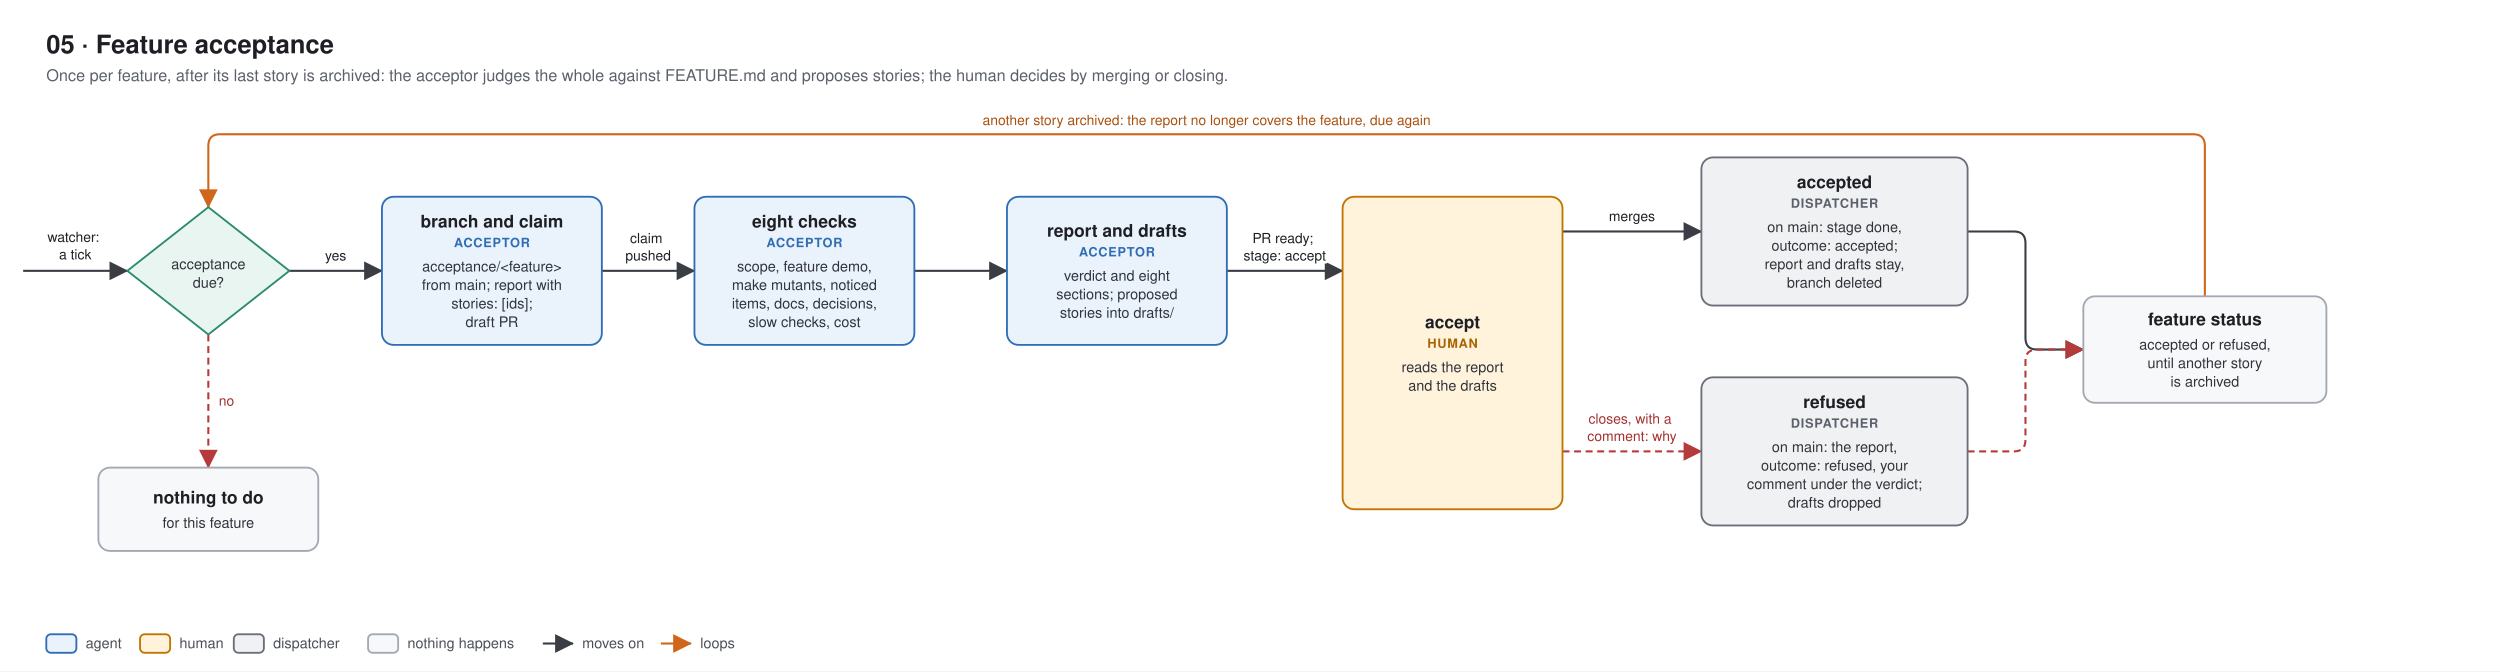
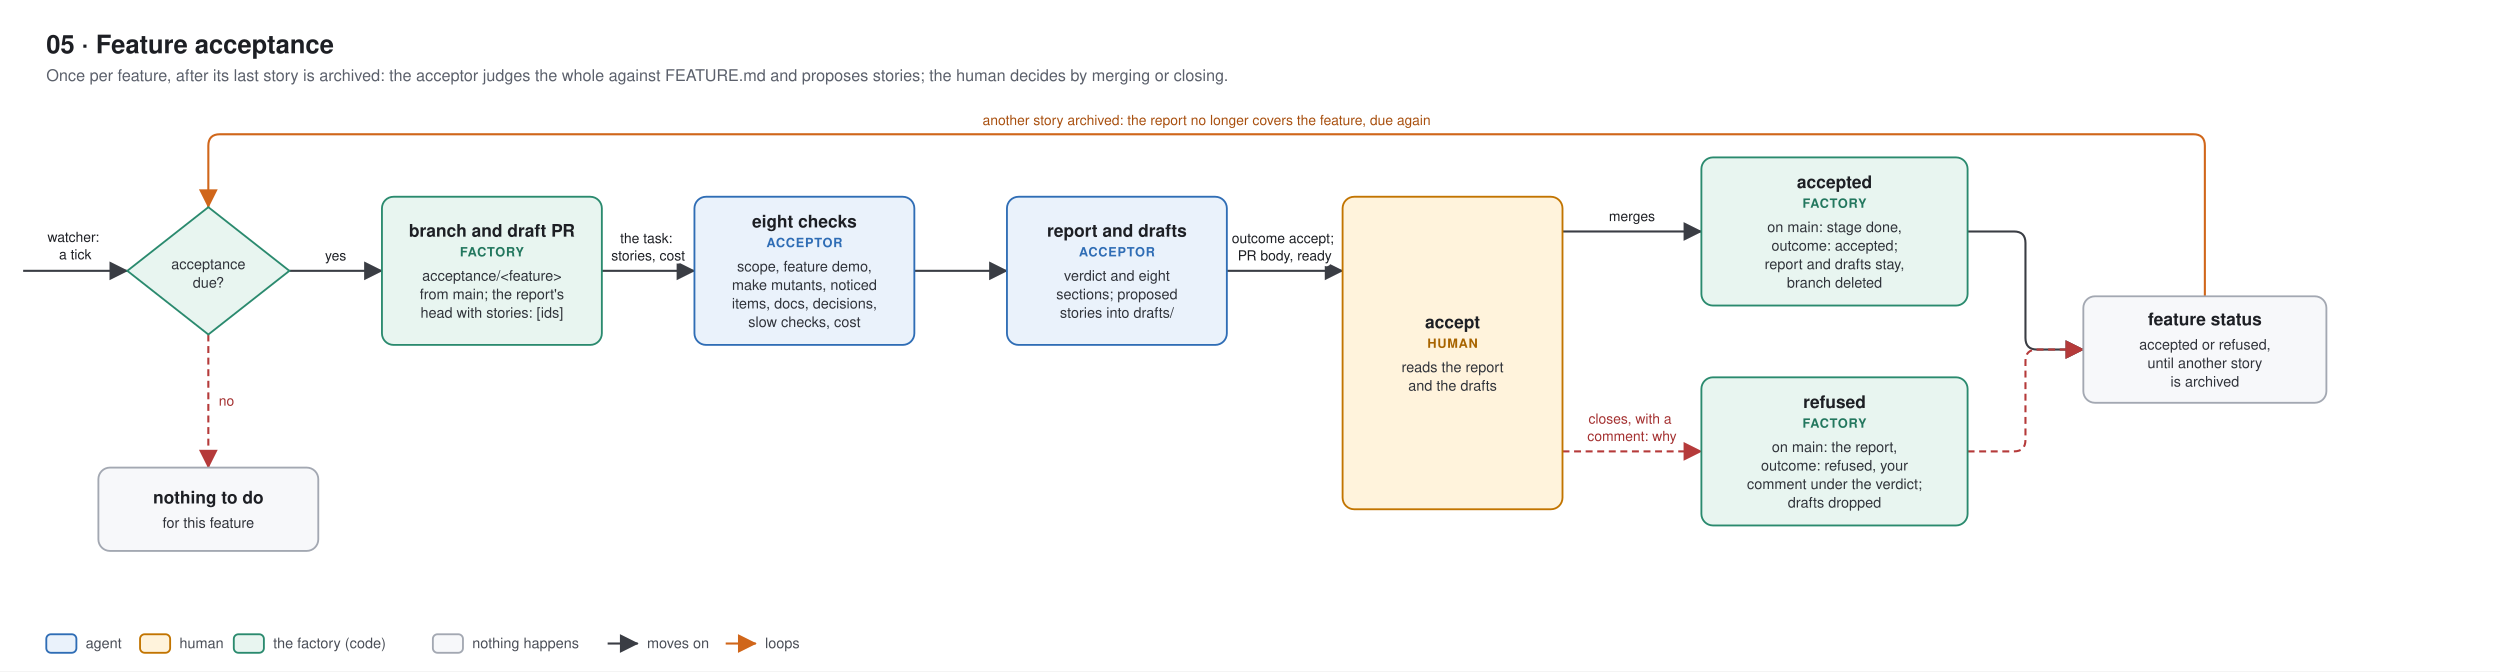
<svg xmlns="http://www.w3.org/2000/svg" width="2160" height="580" viewBox="0 0 2160 580" font-family="Helvetica, Arial, sans-serif">
  <style>
.bg { fill: #ffffff; }
.title { font: 600 22px Helvetica, Arial, sans-serif; fill: #1d1f24; }
.subtitle { font: 14px Helvetica, Arial, sans-serif; fill: #5b606b; }
.node rect, .node polygon { stroke-width: 1.6; }
.node .t { font: 700 15px Helvetica, Arial, sans-serif; fill: #1d1f24; }
.node .s { font: 600 11px Helvetica, Arial, sans-serif; letter-spacing: 0.06em; }
.node .l { font: 12.5px Helvetica, Arial, sans-serif; fill: #30333a; }
.agent rect, .agent polygon, .agent circle { fill: #eaf2fb; stroke: #2f6db5; }
.agent .s { fill: #2f6db5; }
.human rect, .human polygon, .human circle { fill: #fff3dc; stroke: #c27400; }
.human .s { fill: #a86400; }
.disp rect, .disp polygon, .disp circle { fill: #f0f1f3; stroke: #6b6f7a; }
.disp .s { fill: #5b606b; }
.ask rect, .ask polygon, .ask circle { fill: #f3edfb; stroke: #7a4fb5; }
.ask .s { fill: #7a4fb5; }
.stall rect, .stall polygon, .stall circle { fill: #fcebeb; stroke: #b53a3a; }
.stall .s { fill: #b53a3a; }
.back rect, .back polygon, .back circle { fill: #fdf0e6; stroke: #d0661a; }
.back .s { fill: #b5560f; }
.end rect { fill: #ffffff; stroke: #8a8f99; stroke-dasharray: 5 3; }
.code rect, .code polygon, .code circle { fill: #e8f5f0; stroke: #2a8a6e; }
.code .s { fill: #22775e; }
.quiet rect { fill: #f7f8fa; stroke: #a3a8b2; } .quiet .s { fill: #6b6f7a; }
.lane { fill: #f7f8fa; stroke: #dfe2e7; }
.lane-alt { fill: #ffffff; stroke: #dfe2e7; }
.lane-head { font: 700 13.5px Helvetica, Arial, sans-serif; fill: #1d1f24; }
.lane-note { font: 12px Helvetica, Arial, sans-serif; fill: #5b606b; }
.e { fill: none; stroke-width: 1.8; }
.e-flow { stroke: #3a3d44; }
.e-back { stroke: #d0661a; }
.e-ask { stroke: #7a4fb5; stroke-dasharray: 6 4; }
.e-stall { stroke: #b53a3a; stroke-dasharray: 6 4; }
.lbl { font: 12px Helvetica, Arial, sans-serif; paint-order: stroke; stroke: #ffffff;
       stroke-width: 5px; stroke-linejoin: round; }
.lbl-flow { fill: #1d1f24; } .lbl-back { fill: #a84f0e; }
.lbl-ask { fill: #6a3fa5; } .lbl-stall { fill: #a32f2f; }
.note { font: 12.5px Helvetica, Arial, sans-serif; fill: #4a4e57; }
.note-b { font: 700 12.5px Helvetica, Arial, sans-serif; fill: #1d1f24; }
.mono { font-family: Menlo, Consolas, monospace; }
.trunk { stroke: #3a3d44; } .twig { stroke: #8a8f99; }
.pr-draft { fill: #f7f8fa; stroke: #a3a8b2; } .pr-ready { fill: #fff3dc; stroke: #c27400; }
.band-main { fill: #e7e9ed; } .band-ticket { fill: #dbe8f7; }
.m-flow { fill: #3a3d44; } .m-back { fill: #d0661a; } .m-ask { fill: #7a4fb5; }
.m-stall { fill: #b53a3a; }
@media (prefers-color-scheme: dark) {
  .bg { fill: #0f141a; }
  .title, .node .t, .lane-head, .note-b { fill: #e6edf3; }
  .subtitle, .lane-note { fill: #9da7b3; }
  .node .l, .note { fill: #c9d1d9; }
  .agent rect, .agent polygon, .agent circle { fill: #132a45; stroke: #5b9be6; }
  .agent .s { fill: #7fb2f0; }
  .human rect, .human polygon, .human circle { fill: #3a2a0e; stroke: #e0a33a; }
  .human .s { fill: #f0b85a; }
  .disp rect, .disp polygon, .disp circle { fill: #23282f; stroke: #8b939e; }
  .disp .s { fill: #a8b0bb; }
  .ask rect, .ask polygon, .ask circle { fill: #2a1f40; stroke: #a98be0; }
  .ask .s { fill: #c0a8f0; }
  .stall rect, .stall polygon, .stall circle { fill: #3d1a1c; stroke: #e06c6c; }
  .stall .s { fill: #f08a8a; }
  .back rect, .back polygon, .back circle { fill: #3d2414; stroke: #ef8a3c; }
  .back .s { fill: #f5a466; }
  .code rect, .code polygon, .code circle { fill: #10322a; stroke: #3fb68f; }
  .code .s { fill: #6fd0ad; }
  .quiet rect { fill: #181e26; stroke: #6b7380; } .quiet .s { fill: #9da7b3; }
  .end rect { fill: #0f141a; stroke: #8b939e; }
  .lane { fill: #151b23; stroke: #2a313b; } .lane-alt { fill: #0f141a; stroke: #2a313b; }
  .e-flow { stroke: #c9d1d9; } .e-back { stroke: #ef8a3c; }
  .e-ask { stroke: #a98be0; } .e-stall { stroke: #e06c6c; }
  .m-flow { fill: #c9d1d9; } .m-back { fill: #ef8a3c; } .m-ask { fill: #a98be0; }
  .m-stall { fill: #e06c6c; }
  .lbl { stroke: #0f141a; }
  .lbl-flow { fill: #e6edf3; } .lbl-back { fill: #f5a466; }
  .lbl-ask { fill: #c0a8f0; } .lbl-stall { fill: #f08a8a; }
  .trunk { stroke: #c9d1d9; } .twig { stroke: #6b7380; }
  .pr-draft { fill: #181e26; stroke: #6b7380; } .pr-ready { fill: #3a2a0e; stroke: #e0a33a; }
  .band-main { fill: #23282f; } .band-ticket { fill: #132a45; }
}
</style>
  <defs>
    <marker id="a-flow" viewBox="0 0 10 10" refX="9.5" refY="5" markerWidth="9" markerHeight="9" orient="auto-start-reverse">
      <path class="m-flow" d="M0,0 L10,5 L0,10 z" />
    </marker>
    <marker id="a-back" viewBox="0 0 10 10" refX="9.5" refY="5" markerWidth="9" markerHeight="9" orient="auto-start-reverse">
      <path class="m-back" d="M0,0 L10,5 L0,10 z" />
    </marker>
    <marker id="a-ask" viewBox="0 0 10 10" refX="9.5" refY="5" markerWidth="9" markerHeight="9" orient="auto-start-reverse">
      <path class="m-ask" d="M0,0 L10,5 L0,10 z" />
    </marker>
    <marker id="a-stall" viewBox="0 0 10 10" refX="9.5" refY="5" markerWidth="9" markerHeight="9" orient="auto-start-reverse">
      <path class="m-stall" d="M0,0 L10,5 L0,10 z" />
    </marker>
  </defs>
  <rect class="bg" width="2160" height="580" />
  <text class="title" x="40" y="46">05 · Feature acceptance</text>
  <text class="subtitle" x="40" y="70">Once per feature, after its last story is archived: the acceptor judges the whole against FEATURE.md and proposes stories; the human decides by merging or closing.</text>
  <g class="node agent">
    <rect x="40" y="548" width="26" height="16" rx="4" />
  </g>
  <text class="note" x="74" y="560">agent</text>
  <g class="node human">
    <rect x="121" y="548" width="26" height="16" rx="4" />
  </g>
  <text class="note" x="155" y="560">human</text>
-   <g class="node disp">
+   <g class="node code">
    <rect x="202" y="548" width="26" height="16" rx="4" />
  </g>
-   <text class="note" x="236" y="560">dispatcher</text>
+   <text class="note" x="236" y="560">the factory (code)</text>
  <g class="node quiet">
-     <rect x="318" y="548" width="26" height="16" rx="4" />
-   </g>
-   <text class="note" x="352" y="560">nothing happens</text>
-   <path class="e e-flow" d="M 469 556 L 495 556" marker-end="url(#a-flow)" />
-   <text class="note" x="503" y="560">moves on</text>
-   <path class="e e-back" d="M 571 556 L 597 556" marker-end="url(#a-back)" />
-   <text class="note" x="605" y="560">loops</text>
+     <rect x="374" y="548" width="26" height="16" rx="4" />
+   </g>
+   <text class="note" x="408" y="560">nothing happens</text>
+   <path class="e e-flow" d="M 525 556 L 551 556" marker-end="url(#a-flow)" />
+   <text class="note" x="559" y="560">moves on</text>
+   <path class="e e-back" d="M 627 556 L 653 556" marker-end="url(#a-back)" />
+   <text class="note" x="661" y="560">loops</text>
  <path class="e e-flow" d="M 20 234 L 110 234" marker-end="url(#a-flow)" />
  <path class="e e-flow" d="M 250 234 L 330 234" marker-end="url(#a-flow)" />
  <path class="e e-stall" d="M 180 289 L 180 404" marker-end="url(#a-stall)" />
  <path class="e e-flow" d="M 520 234 L 600 234" marker-end="url(#a-flow)" />
  <path class="e e-flow" d="M 790 234 L 870 234" marker-end="url(#a-flow)" />
  <path class="e e-flow" d="M 1060 234 L 1160 234" marker-end="url(#a-flow)" />
  <path class="e e-flow" d="M 1350 200 L 1470 200" marker-end="url(#a-flow)" />
  <path class="e e-stall" d="M 1350 390 L 1470 390" marker-end="url(#a-stall)" />
  <path class="e e-flow" d="M 1700 200 L 1740 200 Q 1750 200 1750 210 L 1750 292 Q 1750 302 1760 302 L 1800 302" marker-end="url(#a-flow)" />
  <path class="e e-stall" d="M 1700 390 L 1740 390 Q 1750 390 1750 380 L 1750 312 Q 1750 302 1760 302 L 1800 302" marker-end="url(#a-stall)" />
  <path class="e e-back" d="M 1905 256 L 1905 126 Q 1905 116 1895 116 L 190 116 Q 180 116 180 126 L 180 179" marker-end="url(#a-back)" />
  <g class="node code">
    <polygon points="180.0,179.0 250,234.0 180.0,289.0 110,234.0" />
    <text class="l" x="180" y="232.5" text-anchor="middle">acceptance</text>
    <text class="l" x="180" y="248.5" text-anchor="middle">due?</text>
  </g>
  <g class="node quiet">
    <rect x="85" y="404" width="190" height="72" rx="10" />
    <text class="t" x="180" y="435" text-anchor="middle">nothing to do</text>
    <text class="l" x="180" y="456" text-anchor="middle">for this feature</text>
  </g>
-   <g class="node agent">
+   <g class="node code">
    <rect x="330" y="170" width="190" height="128" rx="10" />
-     <text class="t" x="425" y="196.5" text-anchor="middle">branch and claim</text>
-     <text class="s" x="425" y="213.5" text-anchor="middle">ACCEPTOR</text>
-     <text class="l" x="425" y="234.5" text-anchor="middle">acceptance/&lt;feature&gt;</text>
-     <text class="l" x="425" y="250.5" text-anchor="middle">from main; report with</text>
-     <text class="l" x="425" y="266.5" text-anchor="middle">stories: [ids];</text>
-     <text class="l" x="425" y="282.5" text-anchor="middle">draft PR</text>
+     <text class="t" x="425" y="204.5" text-anchor="middle">branch and draft PR</text>
+     <text class="s" x="425" y="221.5" text-anchor="middle">FACTORY</text>
+     <text class="l" x="425" y="242.5" text-anchor="middle">acceptance/&lt;feature&gt;</text>
+     <text class="l" x="425" y="258.5" text-anchor="middle">from main; the report's</text>
+     <text class="l" x="425" y="274.5" text-anchor="middle">head with stories: [ids]</text>
  </g>
  <g class="node agent">
    <rect x="600" y="170" width="190" height="128" rx="10" />
    <text class="t" x="695" y="196.5" text-anchor="middle">eight checks</text>
    <text class="s" x="695" y="213.5" text-anchor="middle">ACCEPTOR</text>
    <text class="l" x="695" y="234.5" text-anchor="middle">scope, feature demo,</text>
    <text class="l" x="695" y="250.5" text-anchor="middle">make mutants, noticed</text>
    <text class="l" x="695" y="266.5" text-anchor="middle">items, docs, decisions,</text>
    <text class="l" x="695" y="282.5" text-anchor="middle">slow checks, cost</text>
  </g>
  <g class="node agent">
    <rect x="870" y="170" width="190" height="128" rx="10" />
    <text class="t" x="965" y="204.5" text-anchor="middle">report and drafts</text>
    <text class="s" x="965" y="221.5" text-anchor="middle">ACCEPTOR</text>
    <text class="l" x="965" y="242.5" text-anchor="middle">verdict and eight</text>
    <text class="l" x="965" y="258.5" text-anchor="middle">sections; proposed</text>
    <text class="l" x="965" y="274.5" text-anchor="middle">stories into drafts/</text>
  </g>
  <g class="node human">
    <rect x="1160" y="170" width="190" height="270" rx="10" />
    <text class="t" x="1255" y="283.5" text-anchor="middle">accept</text>
    <text class="s" x="1255" y="300.5" text-anchor="middle">HUMAN</text>
    <text class="l" x="1255" y="321.5" text-anchor="middle">reads the report</text>
    <text class="l" x="1255" y="337.5" text-anchor="middle">and the drafts</text>
  </g>
-   <g class="node disp">
+   <g class="node code">
    <rect x="1470" y="136" width="230" height="128" rx="10" />
    <text class="t" x="1585" y="162.5" text-anchor="middle">accepted</text>
-     <text class="s" x="1585" y="179.5" text-anchor="middle">DISPATCHER</text>
+     <text class="s" x="1585" y="179.5" text-anchor="middle">FACTORY</text>
    <text class="l" x="1585" y="200.5" text-anchor="middle">on main: stage done,</text>
    <text class="l" x="1585" y="216.5" text-anchor="middle">outcome: accepted;</text>
    <text class="l" x="1585" y="232.5" text-anchor="middle">report and drafts stay,</text>
    <text class="l" x="1585" y="248.5" text-anchor="middle">branch deleted</text>
  </g>
-   <g class="node disp">
+   <g class="node code">
    <rect x="1470" y="326" width="230" height="128" rx="10" />
    <text class="t" x="1585" y="352.5" text-anchor="middle">refused</text>
-     <text class="s" x="1585" y="369.5" text-anchor="middle">DISPATCHER</text>
+     <text class="s" x="1585" y="369.5" text-anchor="middle">FACTORY</text>
    <text class="l" x="1585" y="390.5" text-anchor="middle">on main: the report,</text>
    <text class="l" x="1585" y="406.5" text-anchor="middle">outcome: refused, your</text>
    <text class="l" x="1585" y="422.5" text-anchor="middle">comment under the verdict;</text>
    <text class="l" x="1585" y="438.5" text-anchor="middle">drafts dropped</text>
  </g>
  <g class="node quiet">
    <rect x="1800" y="256" width="210" height="92" rx="10" />
    <text class="t" x="1905" y="281" text-anchor="middle">feature status</text>
    <text class="l" x="1905" y="302" text-anchor="middle">accepted or refused,</text>
    <text class="l" x="1905" y="318" text-anchor="middle">until another story</text>
    <text class="l" x="1905" y="334" text-anchor="middle">is archived</text>
  </g>
  <text class="lbl lbl-flow" text-anchor="middle">
    <tspan x="65" y="209">watcher:</tspan>
    <tspan x="65" y="224">a tick</tspan>
  </text>
  <text class="lbl lbl-flow" text-anchor="middle">
    <tspan x="290" y="225">yes</tspan>
  </text>
  <text class="lbl lbl-stall" text-anchor="start">
    <tspan x="189" y="350.5">no</tspan>
  </text>
  <text class="lbl lbl-flow" text-anchor="middle">
-     <tspan x="560" y="210">claim</tspan>
-     <tspan x="560" y="225">pushed</tspan>
-   </text>
-   <text class="lbl lbl-flow" text-anchor="middle">
-     <tspan x="1110" y="210">PR ready;</tspan>
-     <tspan x="1110" y="225">stage: accept</tspan>
+     <tspan x="560" y="210">the task:</tspan>
+     <tspan x="560" y="225">stories, cost</tspan>
+   </text>
+   <text class="lbl lbl-flow" text-anchor="middle">
+     <tspan x="1110" y="210">outcome accept;</tspan>
+     <tspan x="1110" y="225">PR body, ready</tspan>
  </text>
  <text class="lbl lbl-flow" text-anchor="middle">
    <tspan x="1410" y="191">merges</tspan>
  </text>
  <text class="lbl lbl-stall" text-anchor="middle">
    <tspan x="1410" y="366">closes, with a</tspan>
    <tspan x="1410" y="381">comment: why</tspan>
  </text>
  <text class="lbl lbl-back" text-anchor="middle">
    <tspan x="1042.5" y="108">another story archived: the report no longer covers the feature, due again</tspan>
  </text>
</svg>
